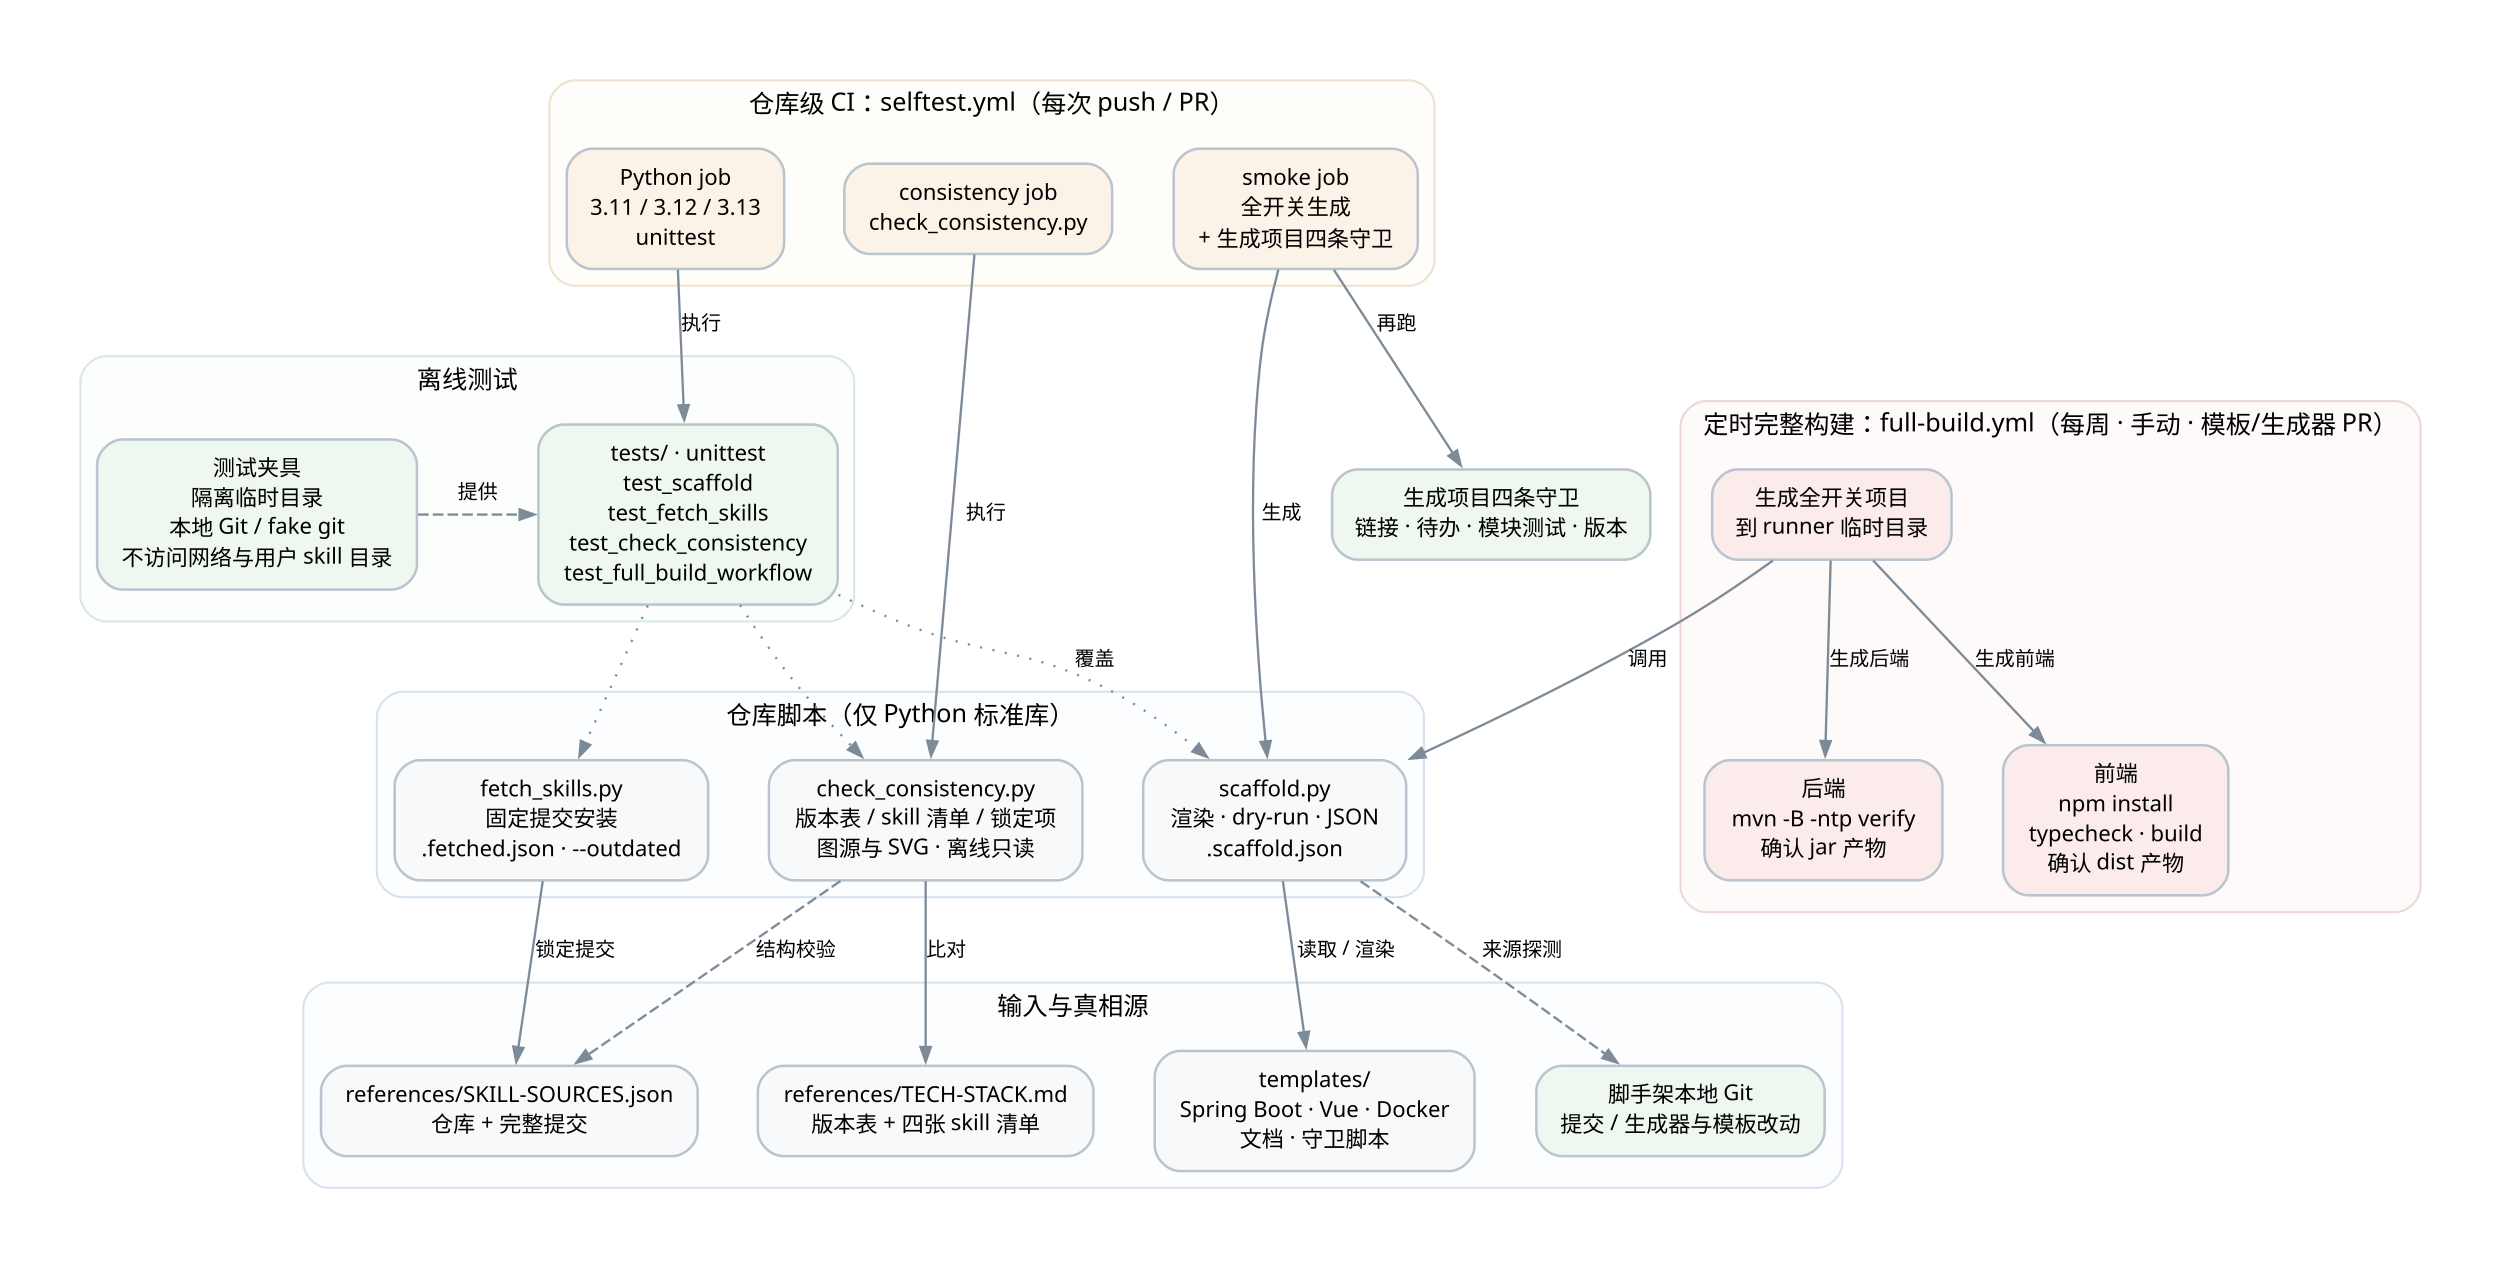
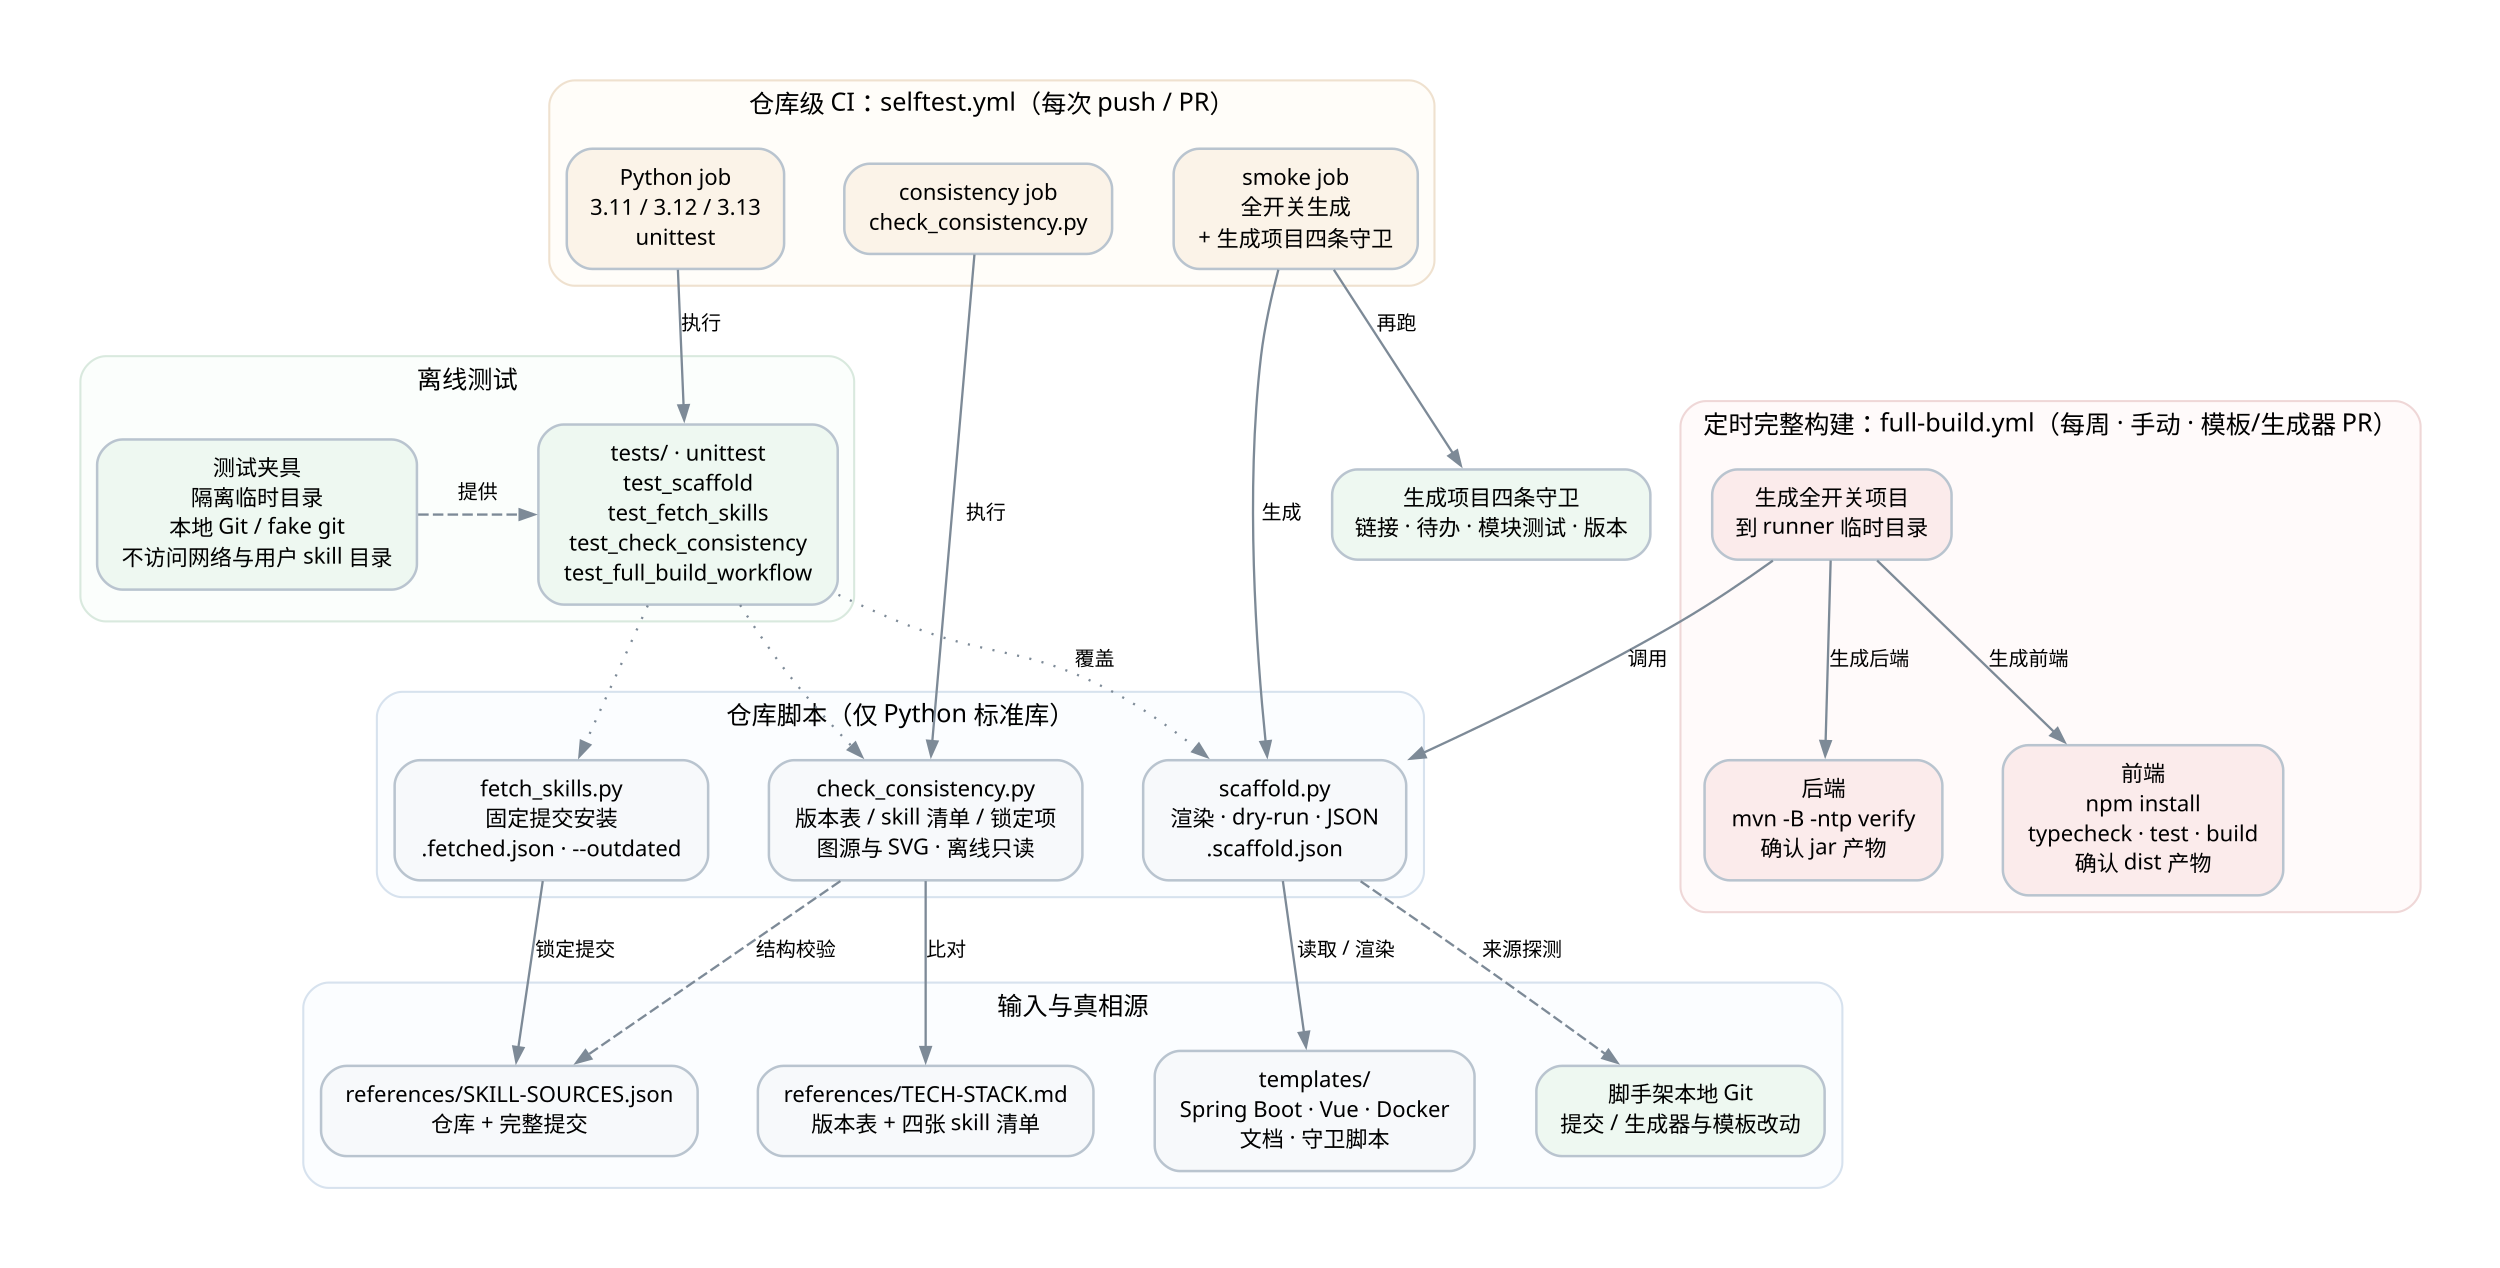
<svg xmlns="http://www.w3.org/2000/svg" width="1189pt" height="603pt" viewBox="0.00 0.00 1189.00 603.00">
  <g id="graph0" class="graph" transform="scale(1 1) rotate(0) translate(30.24 572.97)">
    <polygon fill="#ffffff" stroke="none" points="-30.24,30.24 -30.24,-572.97 1159.24,-572.97 1159.24,30.24 -30.24,30.24" />
    <g id="clust1" class="cluster">
      <path fill="#fffdf9" stroke="#efe1cf" d="M243,-437.07C243,-437.07 640,-437.07 640,-437.07 646,-437.07 652,-443.07 652,-449.07 652,-449.07 652,-522.73 652,-522.73 652,-528.73 646,-534.73 640,-534.73 640,-534.73 243,-534.73 243,-534.73 237,-534.73 231,-528.73 231,-522.73 231,-522.73 231,-449.07 231,-449.07 231,-443.07 237,-437.07 243,-437.07" />
      <text xml:space="preserve" text-anchor="middle" x="441.5" y="-519.33" font-family="Microsoft YaHei" font-size="12.00">仓库级 CI：selftest.yml（每次 push / PR）</text>
    </g>
    <g id="clust3" class="cluster">
      <path fill="#fffafa" stroke="#efd7d7" d="M781,-139.15C781,-139.15 1109,-139.15 1109,-139.15 1115,-139.15 1121,-145.15 1121,-151.15 1121,-151.15 1121,-370.2 1121,-370.2 1121,-376.2 1115,-382.2 1109,-382.2 1109,-382.2 781,-382.2 781,-382.2 775,-382.2 769,-376.2 769,-370.2 769,-370.2 769,-151.15 769,-151.15 769,-145.15 775,-139.15 781,-139.15" />
      <text xml:space="preserve" text-anchor="middle" x="945" y="-366.8" font-family="Microsoft YaHei" font-size="12.00">定时完整构建：full-build.yml（每周 · 手动 · 模板/生成器 PR）</text>
    </g>
    <g id="clust5" class="cluster">
      <path fill="#fbfefc" stroke="#d9e9de" d="M20,-277.43C20,-277.43 364,-277.43 364,-277.43 370,-277.43 376,-283.43 376,-289.43 376,-289.43 376,-391.57 376,-391.57 376,-397.57 370,-403.57 364,-403.57 364,-403.57 20,-403.57 20,-403.57 14,-403.57 8,-397.57 8,-391.57 8,-391.57 8,-289.43 8,-289.43 8,-283.43 14,-277.43 20,-277.43" />
      <text xml:space="preserve" text-anchor="middle" x="192" y="-388.18" font-family="Microsoft YaHei" font-size="12.00">离线测试</text>
    </g>
    <g id="clust7" class="cluster">
      <path fill="#fbfdff" stroke="#d7e2ee" d="M161,-146.28C161,-146.28 635,-146.28 635,-146.28 641,-146.28 647,-152.28 647,-158.28 647,-158.28 647,-231.93 647,-231.93 647,-237.93 641,-243.93 635,-243.93 635,-243.93 161,-243.93 161,-243.93 155,-243.93 149,-237.93 149,-231.93 149,-231.93 149,-158.28 149,-158.28 149,-152.28 155,-146.28 161,-146.28" />
      <text xml:space="preserve" text-anchor="middle" x="398" y="-228.53" font-family="Microsoft YaHei" font-size="12.00">仓库脚本（仅 Python 标准库）</text>
    </g>
    <g id="clust9" class="cluster">
      <path fill="#fbfdff" stroke="#d7e2ee" d="M126,-8C126,-8 834,-8 834,-8 840,-8 846,-14 846,-20 846,-20 846,-93.65 846,-93.65 846,-99.65 840,-105.65 834,-105.65 834,-105.65 126,-105.65 126,-105.65 120,-105.65 114,-99.65 114,-93.65 114,-93.65 114,-20 114,-20 114,-14 120,-8 126,-8" />
      <text xml:space="preserve" text-anchor="middle" x="480" y="-90.25" font-family="Microsoft YaHei" font-size="12.00">输入与真相源</text>
    </g>
    <g id="node1" class="node">
      <path fill="#fbf3e8" stroke="#b9c4cf" stroke-width="1.2" d="M330.68,-502.22C330.68,-502.22 251.32,-502.22 251.32,-502.22 245.32,-502.22 239.32,-496.22 239.32,-490.22 239.32,-490.22 239.32,-457.07 239.32,-457.07 239.32,-451.07 245.32,-445.07 251.32,-445.07 251.32,-445.07 330.68,-445.07 330.68,-445.07 336.68,-445.07 342.68,-451.07 342.68,-457.07 342.68,-457.07 342.68,-490.22 342.68,-490.22 342.68,-496.22 336.68,-502.22 330.68,-502.22" />
      <text xml:space="preserve" text-anchor="middle" x="291" y="-485.05" font-family="Microsoft YaHei" font-size="10.50">Python job</text>
      <text xml:space="preserve" text-anchor="middle" x="291" y="-470.8" font-family="Microsoft YaHei" font-size="10.50">3.11 / 3.12 / 3.13</text>
      <text xml:space="preserve" text-anchor="middle" x="291" y="-456.55" font-family="Microsoft YaHei" font-size="10.50">unittest</text>
    </g>
    <g id="node8" class="node">
      <path fill="#eef8f1" stroke="#b9c4cf" stroke-width="1.2" d="M356.18,-371.07C356.18,-371.07 237.82,-371.07 237.82,-371.07 231.82,-371.07 225.82,-365.07 225.82,-359.07 225.82,-359.07 225.82,-297.43 225.82,-297.43 225.82,-291.43 231.82,-285.43 237.82,-285.43 237.82,-285.43 356.18,-285.43 356.18,-285.43 362.18,-285.43 368.18,-291.43 368.18,-297.43 368.18,-297.43 368.18,-359.07 368.18,-359.07 368.18,-365.07 362.18,-371.07 356.18,-371.07" />
      <text xml:space="preserve" text-anchor="middle" x="297" y="-353.9" font-family="Microsoft YaHei" font-size="10.50">tests/ · unittest</text>
      <text xml:space="preserve" text-anchor="middle" x="297" y="-339.65" font-family="Microsoft YaHei" font-size="10.50">test_scaffold</text>
      <text xml:space="preserve" text-anchor="middle" x="297" y="-325.4" font-family="Microsoft YaHei" font-size="10.50">test_fetch_skills</text>
      <text xml:space="preserve" text-anchor="middle" x="297" y="-311.15" font-family="Microsoft YaHei" font-size="10.50">test_check_consistency</text>
      <text xml:space="preserve" text-anchor="middle" x="297" y="-296.9" font-family="Microsoft YaHei" font-size="10.50">test_full_build_workflow</text>
    </g>
    <g id="edge1" class="edge">
      <path fill="none" stroke="#7d8a97" stroke-width="1.1" d="M292.17,-444.66C292.94,-426.31 293.96,-401.79 294.87,-380.06" />
      <polygon fill="#7d8a97" stroke="#7d8a97" stroke-width="1.1" points="297.31,-380.34 295.16,-373.25 292.42,-380.14 297.31,-380.34" />
      <text xml:space="preserve" text-anchor="middle" x="303.21" y="-416.05" font-family="Microsoft YaHei" font-size="9.50">执行</text>
    </g>
    <g id="node2" class="node">
      <path fill="#fbf3e8" stroke="#b9c4cf" stroke-width="1.2" d="M486.68,-495.1C486.68,-495.1 383.32,-495.1 383.32,-495.1 377.32,-495.1 371.32,-489.1 371.32,-483.1 371.32,-483.1 371.32,-464.2 371.32,-464.2 371.32,-458.2 377.32,-452.2 383.32,-452.2 383.32,-452.2 486.68,-452.2 486.68,-452.2 492.68,-452.2 498.68,-458.2 498.68,-464.2 498.68,-464.2 498.68,-483.1 498.68,-483.1 498.68,-489.1 492.68,-495.1 486.68,-495.1" />
      <text xml:space="preserve" text-anchor="middle" x="435" y="-477.92" font-family="Microsoft YaHei" font-size="10.50">consistency job</text>
      <text xml:space="preserve" text-anchor="middle" x="435" y="-463.67" font-family="Microsoft YaHei" font-size="10.50">check_consistency.py</text>
    </g>
    <g id="node11" class="node">
      <path fill="#f7f9fb" stroke="#b9c4cf" stroke-width="1.2" d="M472.55,-211.43C472.55,-211.43 347.45,-211.43 347.45,-211.43 341.45,-211.43 335.45,-205.43 335.45,-199.43 335.45,-199.43 335.45,-166.28 335.45,-166.28 335.45,-160.28 341.45,-154.28 347.45,-154.28 347.45,-154.28 472.55,-154.28 472.55,-154.28 478.55,-154.28 484.55,-160.28 484.55,-166.28 484.55,-166.28 484.55,-199.43 484.55,-199.43 484.55,-205.43 478.55,-211.43 472.55,-211.43" />
      <text xml:space="preserve" text-anchor="middle" x="410" y="-194.25" font-family="Microsoft YaHei" font-size="10.50">check_consistency.py</text>
      <text xml:space="preserve" text-anchor="middle" x="410" y="-180" font-family="Microsoft YaHei" font-size="10.50">版本表 / skill 清单 / 锁定项</text>
      <text xml:space="preserve" text-anchor="middle" x="410" y="-165.75" font-family="Microsoft YaHei" font-size="10.50">图源与 SVG · 离线只读</text>
    </g>
    <g id="edge2" class="edge">
      <path fill="none" stroke="#7d8a97" stroke-width="1.1" d="M433.2,-451.88C429,-403.31 418.48,-281.8 413.17,-220.47" />
      <polygon fill="#7d8a97" stroke="#7d8a97" stroke-width="1.1" points="415.61,-220.3 412.57,-213.54 410.73,-220.72 415.61,-220.3" />
      <text xml:space="preserve" text-anchor="middle" x="438.64" y="-325.98" font-family="Microsoft YaHei" font-size="9.50">执行</text>
    </g>
    <g id="node3" class="node">
      <path fill="#fbf3e8" stroke="#b9c4cf" stroke-width="1.2" d="M632.05,-502.22C632.05,-502.22 539.95,-502.22 539.95,-502.22 533.95,-502.22 527.95,-496.22 527.95,-490.22 527.95,-490.22 527.95,-457.07 527.95,-457.07 527.95,-451.07 533.95,-445.07 539.95,-445.07 539.95,-445.07 632.05,-445.07 632.05,-445.07 638.05,-445.07 644.05,-451.07 644.05,-457.07 644.05,-457.07 644.05,-490.22 644.05,-490.22 644.05,-496.22 638.05,-502.22 632.05,-502.22" />
      <text xml:space="preserve" text-anchor="middle" x="586" y="-485.05" font-family="Microsoft YaHei" font-size="10.50">smoke job</text>
      <text xml:space="preserve" text-anchor="middle" x="586" y="-470.8" font-family="Microsoft YaHei" font-size="10.50">全开关生成</text>
      <text xml:space="preserve" text-anchor="middle" x="586" y="-456.55" font-family="Microsoft YaHei" font-size="10.50">+ 生成项目四条守卫</text>
    </g>
    <g id="node9" class="node">
      <path fill="#f7f9fb" stroke="#b9c4cf" stroke-width="1.2" d="M626.55,-211.43C626.55,-211.43 525.45,-211.43 525.45,-211.43 519.45,-211.43 513.45,-205.43 513.45,-199.43 513.45,-199.43 513.45,-166.28 513.45,-166.28 513.45,-160.28 519.45,-154.28 525.45,-154.28 525.45,-154.28 626.55,-154.28 626.55,-154.28 632.55,-154.28 638.55,-160.28 638.55,-166.28 638.55,-166.28 638.55,-199.43 638.55,-199.43 638.55,-205.43 632.55,-211.43 626.55,-211.43" />
      <text xml:space="preserve" text-anchor="middle" x="576" y="-194.25" font-family="Microsoft YaHei" font-size="10.50">scaffold.py</text>
      <text xml:space="preserve" text-anchor="middle" x="576" y="-180" font-family="Microsoft YaHei" font-size="10.50">渲染 · dry-run · JSON</text>
      <text xml:space="preserve" text-anchor="middle" x="576" y="-165.75" font-family="Microsoft YaHei" font-size="10.50">.scaffold.json</text>
    </g>
    <g id="edge3" class="edge">
      <path fill="none" stroke="#7d8a97" stroke-width="1.1" d="M577.74,-444.69C574.48,-432.23 571.12,-417.29 569.5,-403.57 561.94,-339.4 567.23,-263.98 571.67,-220.28" />
      <polygon fill="#7d8a97" stroke="#7d8a97" stroke-width="1.1" points="574.1,-220.59 572.4,-213.37 569.23,-220.07 574.1,-220.59" />
      <text xml:space="preserve" text-anchor="middle" x="579.25" y="-325.98" font-family="Microsoft YaHei" font-size="9.50">生成</text>
    </g>
    <g id="node16" class="node">
      <path fill="#eef8f1" stroke="#b9c4cf" stroke-width="1.2" d="M742.67,-349.7C742.67,-349.7 615.33,-349.7 615.33,-349.7 609.33,-349.7 603.33,-343.7 603.33,-337.7 603.33,-337.7 603.33,-318.8 603.33,-318.8 603.33,-312.8 609.33,-306.8 615.33,-306.8 615.33,-306.8 742.67,-306.8 742.67,-306.8 748.67,-306.8 754.67,-312.8 754.67,-318.8 754.67,-318.8 754.67,-337.7 754.67,-337.7 754.67,-343.7 748.67,-349.7 742.67,-349.7" />
      <text xml:space="preserve" text-anchor="middle" x="679" y="-332.52" font-family="Microsoft YaHei" font-size="10.50">生成项目四条守卫</text>
      <text xml:space="preserve" text-anchor="middle" x="679" y="-318.27" font-family="Microsoft YaHei" font-size="10.50">链接 · 待办 · 模块测试 · 版本</text>
    </g>
    <g id="edge4" class="edge">
      <path fill="none" stroke="#7d8a97" stroke-width="1.1" d="M604.15,-444.66C620.51,-419.44 644.44,-382.54 660.81,-357.3" />
      <polygon fill="#7d8a97" stroke="#7d8a97" stroke-width="1.1" points="662.76,-358.79 664.51,-351.59 658.65,-356.13 662.76,-358.79" />
      <text xml:space="preserve" text-anchor="middle" x="633.92" y="-416.05" font-family="Microsoft YaHei" font-size="9.50">再跑</text>
    </g>
    <g id="node4" class="node">
      <path fill="#fbebeb" stroke="#b9c4cf" stroke-width="1.2" d="M885.92,-349.7C885.92,-349.7 796.08,-349.7 796.08,-349.7 790.08,-349.7 784.08,-343.7 784.08,-337.7 784.08,-337.7 784.08,-318.8 784.08,-318.8 784.08,-312.8 790.08,-306.8 796.08,-306.8 796.08,-306.8 885.92,-306.8 885.92,-306.8 891.92,-306.8 897.92,-312.8 897.92,-318.8 897.92,-318.8 897.92,-337.7 897.92,-337.7 897.92,-343.7 891.92,-349.7 885.92,-349.7" />
      <text xml:space="preserve" text-anchor="middle" x="841" y="-332.52" font-family="Microsoft YaHei" font-size="10.50">生成全开关项目</text>
      <text xml:space="preserve" text-anchor="middle" x="841" y="-318.27" font-family="Microsoft YaHei" font-size="10.50">到 runner 临时目录</text>
    </g>
    <g id="node5" class="node">
      <path fill="#fbebeb" stroke="#b9c4cf" stroke-width="1.2" d="M881.55,-211.43C881.55,-211.43 792.45,-211.43 792.45,-211.43 786.45,-211.43 780.45,-205.43 780.45,-199.43 780.45,-199.43 780.45,-166.28 780.45,-166.28 780.45,-160.28 786.45,-154.28 792.45,-154.28 792.45,-154.28 881.55,-154.28 881.55,-154.28 887.55,-154.28 893.55,-160.28 893.55,-166.28 893.55,-166.28 893.55,-199.43 893.55,-199.43 893.55,-205.43 887.55,-211.43 881.55,-211.43" />
      <text xml:space="preserve" text-anchor="middle" x="837" y="-194.25" font-family="Microsoft YaHei" font-size="10.50">后端</text>
      <text xml:space="preserve" text-anchor="middle" x="837" y="-180" font-family="Microsoft YaHei" font-size="10.50">mvn -B -ntp verify</text>
      <text xml:space="preserve" text-anchor="middle" x="837" y="-165.75" font-family="Microsoft YaHei" font-size="10.50">确认 jar 产物</text>
    </g>
    <g id="edge5" class="edge">
      <path fill="none" stroke="#7d8a97" stroke-width="1.1" d="M840.42,-306.4C839.79,-283.9 838.78,-247.63 838.02,-220.38" />
      <polygon fill="#7d8a97" stroke="#7d8a97" stroke-width="1.1" points="840.47,-220.47 837.83,-213.54 835.57,-220.61 840.47,-220.47" />
      <text xml:space="preserve" text-anchor="middle" x="858.74" y="-256.4" font-family="Microsoft YaHei" font-size="9.50">生成后端</text>
    </g>
    <g id="node6" class="node">
-       <path fill="#fbebeb" stroke="#b9c4cf" stroke-width="1.2" d="M1017.55,-218.55C1017.55,-218.55 934.45,-218.55 934.45,-218.55 928.45,-218.55 922.45,-212.55 922.45,-206.55 922.45,-206.55 922.45,-159.15 922.45,-159.15 922.45,-153.15 928.45,-147.15 934.45,-147.15 934.45,-147.15 1017.55,-147.15 1017.55,-147.15 1023.55,-147.15 1029.55,-153.15 1029.55,-159.15 1029.55,-159.15 1029.55,-206.55 1029.55,-206.55 1029.55,-212.55 1023.55,-218.55 1017.55,-218.55" />
-       <text xml:space="preserve" text-anchor="middle" x="976" y="-201.38" font-family="Microsoft YaHei" font-size="10.50">前端</text>
-       <text xml:space="preserve" text-anchor="middle" x="976" y="-187.13" font-family="Microsoft YaHei" font-size="10.50">npm install</text>
-       <text xml:space="preserve" text-anchor="middle" x="976" y="-172.88" font-family="Microsoft YaHei" font-size="10.50">typecheck · build</text>
-       <text xml:space="preserve" text-anchor="middle" x="976" y="-158.63" font-family="Microsoft YaHei" font-size="10.50">确认 dist 产物</text>
+       <path fill="#fbebeb" stroke="#b9c4cf" stroke-width="1.2" d="M1043.67,-218.55C1043.67,-218.55 934.33,-218.55 934.33,-218.55 928.33,-218.55 922.33,-212.55 922.33,-206.55 922.33,-206.55 922.33,-159.15 922.33,-159.15 922.33,-153.15 928.33,-147.15 934.33,-147.15 934.33,-147.15 1043.67,-147.15 1043.67,-147.15 1049.67,-147.15 1055.67,-153.15 1055.67,-159.15 1055.67,-159.15 1055.67,-206.55 1055.67,-206.55 1055.67,-212.55 1049.67,-218.55 1043.67,-218.55" />
+       <text xml:space="preserve" text-anchor="middle" x="989" y="-201.38" font-family="Microsoft YaHei" font-size="10.50">前端</text>
+       <text xml:space="preserve" text-anchor="middle" x="989" y="-187.13" font-family="Microsoft YaHei" font-size="10.50">npm install</text>
+       <text xml:space="preserve" text-anchor="middle" x="989" y="-172.88" font-family="Microsoft YaHei" font-size="10.50">typecheck · test · build</text>
+       <text xml:space="preserve" text-anchor="middle" x="989" y="-158.63" font-family="Microsoft YaHei" font-size="10.50">确认 dist 产物</text>
    </g>
    <g id="edge6" class="edge">
-       <path fill="none" stroke="#7d8a97" stroke-width="1.1" d="M860.63,-306.4C880.6,-285.18 912.09,-251.73 937.13,-225.14" />
-       <polygon fill="#7d8a97" stroke="#7d8a97" stroke-width="1.1" points="938.86,-226.87 941.88,-220.09 935.3,-223.51 938.86,-226.87" />
-       <text xml:space="preserve" text-anchor="middle" x="928" y="-256.4" font-family="Microsoft YaHei" font-size="9.50">生成前端</text>
+       <path fill="none" stroke="#7d8a97" stroke-width="1.1" d="M862.52,-306.4C884.51,-285.09 919.23,-251.45 946.74,-224.8" />
+       <polygon fill="#7d8a97" stroke="#7d8a97" stroke-width="1.1" points="948.33,-226.67 951.65,-220.04 944.92,-223.15 948.33,-226.67" />
+       <text xml:space="preserve" text-anchor="middle" x="934.5" y="-256.4" font-family="Microsoft YaHei" font-size="9.50">生成前端</text>
    </g>
    <g id="edge7" class="edge">
      <path fill="none" stroke="#7d8a97" stroke-width="1.1" d="M812.93,-306.33C799.88,-297 783.97,-286.16 769,-277.43 729.67,-254.47 683.87,-232.09 646.76,-214.97" />
      <polygon fill="#7d8a97" stroke="#7d8a97" stroke-width="1.1" points="647.87,-212.79 640.49,-212.1 645.83,-217.24 647.87,-212.79" />
      <text xml:space="preserve" text-anchor="middle" x="753.34" y="-256.4" font-family="Microsoft YaHei" font-size="9.50">调用</text>
    </g>
    <g id="node7" class="node">
      <path fill="#eef8f1" stroke="#b9c4cf" stroke-width="1.2" d="M156.05,-363.95C156.05,-363.95 27.95,-363.95 27.95,-363.95 21.95,-363.95 15.95,-357.95 15.95,-351.95 15.95,-351.95 15.95,-304.55 15.95,-304.55 15.95,-298.55 21.95,-292.55 27.95,-292.55 27.95,-292.55 156.05,-292.55 156.05,-292.55 162.05,-292.55 168.05,-298.55 168.05,-304.55 168.05,-304.55 168.05,-351.95 168.05,-351.95 168.05,-357.95 162.05,-363.95 156.05,-363.95" />
      <text xml:space="preserve" text-anchor="middle" x="92" y="-346.77" font-family="Microsoft YaHei" font-size="10.50">测试夹具</text>
      <text xml:space="preserve" text-anchor="middle" x="92" y="-332.52" font-family="Microsoft YaHei" font-size="10.50">隔离临时目录</text>
      <text xml:space="preserve" text-anchor="middle" x="92" y="-318.27" font-family="Microsoft YaHei" font-size="10.50">本地 Git / fake git</text>
      <text xml:space="preserve" text-anchor="middle" x="92" y="-304.02" font-family="Microsoft YaHei" font-size="10.50">不访问网络与用户 skill 目录</text>
    </g>
    <g id="edge8" class="edge">
      <path fill="none" stroke="#7d8a97" stroke-width="1.1" stroke-dasharray="5,2" d="M168.63,-328.25C184.51,-328.25 201.28,-328.25 217.27,-328.25" />
      <polygon fill="#7d8a97" stroke="#7d8a97" stroke-width="1.1" points="216.89,-330.7 223.89,-328.25 216.89,-325.8 216.89,-330.7" />
      <text xml:space="preserve" text-anchor="middle" x="196.94" y="-335.73" font-family="Microsoft YaHei" font-size="9.50">提供</text>
    </g>
    <g id="edge9" class="edge">
      <path fill="none" stroke="#7d8a97" stroke-width="1.1" stroke-dasharray="1,5" d="M368.52,-290.06C378,-285.59 387.67,-281.26 397,-277.43 441.14,-259.29 456.9,-266.38 499,-243.93 512.76,-236.59 526.57,-226.77 538.62,-217.2" />
      <polygon fill="#7d8a97" stroke="#7d8a97" stroke-width="1.1" points="539.94,-219.29 543.83,-212.97 536.85,-215.48 539.94,-219.29" />
      <text xml:space="preserve" text-anchor="middle" x="490.34" y="-256.4" font-family="Microsoft YaHei" font-size="9.50">覆盖</text>
    </g>
    <g id="node10" class="node">
      <path fill="#f7f9fb" stroke="#b9c4cf" stroke-width="1.2" d="M294.55,-211.43C294.55,-211.43 169.45,-211.43 169.45,-211.43 163.45,-211.43 157.45,-205.43 157.45,-199.43 157.45,-199.43 157.45,-166.28 157.45,-166.28 157.45,-160.28 163.45,-154.28 169.45,-154.28 169.45,-154.28 294.55,-154.28 294.55,-154.28 300.55,-154.28 306.55,-160.28 306.55,-166.28 306.55,-166.28 306.55,-199.43 306.55,-199.43 306.55,-205.43 300.55,-211.43 294.55,-211.43" />
      <text xml:space="preserve" text-anchor="middle" x="232" y="-194.25" font-family="Microsoft YaHei" font-size="10.50">fetch_skills.py</text>
      <text xml:space="preserve" text-anchor="middle" x="232" y="-180" font-family="Microsoft YaHei" font-size="10.50">固定提交安装</text>
      <text xml:space="preserve" text-anchor="middle" x="232" y="-165.75" font-family="Microsoft YaHei" font-size="10.50">.fetched.json · --outdated</text>
    </g>
    <g id="edge10" class="edge">
      <path fill="none" stroke="#7d8a97" stroke-width="1.1" stroke-dasharray="1,5" d="M277.85,-285C268.44,-264.23 257.21,-239.48 248.23,-219.65" />
      <polygon fill="#7d8a97" stroke="#7d8a97" stroke-width="1.1" points="250.46,-218.65 245.34,-213.28 246,-220.67 250.46,-218.65" />
    </g>
    <g id="edge11" class="edge">
      <path fill="none" stroke="#7d8a97" stroke-width="1.1" stroke-dasharray="1,5" d="M321.75,-285.21C328.85,-274.09 336.87,-262.3 345,-251.93 354.1,-240.31 364.87,-228.43 374.99,-217.9" />
      <polygon fill="#7d8a97" stroke="#7d8a97" stroke-width="1.1" points="376.57,-219.79 379.7,-213.07 373.06,-216.37 376.57,-219.79" />
    </g>
    <g id="node12" class="node">
      <path fill="#f7f9fb" stroke="#b9c4cf" stroke-width="1.2" d="M659.05,-73.15C659.05,-73.15 530.95,-73.15 530.95,-73.15 524.95,-73.15 518.95,-67.15 518.95,-61.15 518.95,-61.15 518.95,-28 518.95,-28 518.95,-22 524.95,-16 530.95,-16 530.95,-16 659.05,-16 659.05,-16 665.05,-16 671.05,-22 671.05,-28 671.05,-28 671.05,-61.15 671.05,-61.15 671.05,-67.15 665.05,-73.15 659.05,-73.15" />
      <text xml:space="preserve" text-anchor="middle" x="595" y="-55.98" font-family="Microsoft YaHei" font-size="10.50">templates/</text>
      <text xml:space="preserve" text-anchor="middle" x="595" y="-41.73" font-family="Microsoft YaHei" font-size="10.50">Spring Boot · Vue · Docker</text>
      <text xml:space="preserve" text-anchor="middle" x="595" y="-27.48" font-family="Microsoft YaHei" font-size="10.50">文档 · 守卫脚本</text>
    </g>
    <g id="edge12" class="edge">
      <path fill="none" stroke="#7d8a97" stroke-width="1.1" d="M579.89,-153.94C582.8,-133.09 586.8,-104.41 589.95,-81.79" />
      <polygon fill="#7d8a97" stroke="#7d8a97" stroke-width="1.1" points="592.34,-82.36 590.88,-75.09 587.49,-81.69 592.34,-82.36" />
      <text xml:space="preserve" text-anchor="middle" x="609.88" y="-118.12" font-family="Microsoft YaHei" font-size="9.50">读取 / 渲染</text>
    </g>
    <g id="node15" class="node">
      <path fill="#eef8f1" stroke="#b9c4cf" stroke-width="1.2" d="M825.55,-66.03C825.55,-66.03 712.45,-66.03 712.45,-66.03 706.45,-66.03 700.45,-60.03 700.45,-54.03 700.45,-54.03 700.45,-35.12 700.45,-35.12 700.45,-29.12 706.45,-23.13 712.45,-23.13 712.45,-23.13 825.55,-23.13 825.55,-23.13 831.55,-23.13 837.55,-29.13 837.55,-35.12 837.55,-35.12 837.55,-54.03 837.55,-54.03 837.55,-60.03 831.55,-66.03 825.55,-66.03" />
      <text xml:space="preserve" text-anchor="middle" x="769" y="-48.85" font-family="Microsoft YaHei" font-size="10.50">脚手架本地 Git</text>
      <text xml:space="preserve" text-anchor="middle" x="769" y="-34.6" font-family="Microsoft YaHei" font-size="10.50">提交 / 生成器与模板改动</text>
    </g>
    <g id="edge13" class="edge">
      <path fill="none" stroke="#7d8a97" stroke-width="1.1" stroke-dasharray="5,2" d="M616.89,-153.82C637.66,-139.51 663.25,-121.76 686,-105.65 701.59,-94.61 718.72,-82.25 733.34,-71.63" />
      <polygon fill="#7d8a97" stroke="#7d8a97" stroke-width="1.1" points="734.73,-73.65 738.95,-67.55 731.85,-69.69 734.73,-73.65" />
      <text xml:space="preserve" text-anchor="middle" x="693.64" y="-118.12" font-family="Microsoft YaHei" font-size="9.50">来源探测</text>
    </g>
    <g id="node14" class="node">
      <path fill="#f7f9fb" stroke="#b9c4cf" stroke-width="1.2" d="M289.55,-66.03C289.55,-66.03 134.45,-66.03 134.45,-66.03 128.45,-66.03 122.45,-60.03 122.45,-54.03 122.45,-54.03 122.45,-35.12 122.45,-35.12 122.45,-29.12 128.45,-23.13 134.45,-23.13 134.45,-23.13 289.55,-23.13 289.55,-23.13 295.55,-23.13 301.55,-29.13 301.55,-35.12 301.55,-35.12 301.55,-54.03 301.55,-54.03 301.55,-60.03 295.55,-66.03 289.55,-66.03" />
      <text xml:space="preserve" text-anchor="middle" x="212" y="-48.85" font-family="Microsoft YaHei" font-size="10.50">references/SKILL-SOURCES.json</text>
      <text xml:space="preserve" text-anchor="middle" x="212" y="-34.6" font-family="Microsoft YaHei" font-size="10.50">仓库 + 完整提交</text>
    </g>
    <g id="edge14" class="edge">
      <path fill="none" stroke="#7d8a97" stroke-width="1.1" d="M227.9,-153.94C224.52,-130.88 219.73,-98.24 216.29,-74.82" />
      <polygon fill="#7d8a97" stroke="#7d8a97" stroke-width="1.1" points="218.73,-74.55 215.29,-67.98 213.88,-75.26 218.73,-74.55" />
      <text xml:space="preserve" text-anchor="middle" x="243.29" y="-118.12" font-family="Microsoft YaHei" font-size="9.50">锁定提交</text>
    </g>
    <g id="node13" class="node">
      <path fill="#f7f9fb" stroke="#b9c4cf" stroke-width="1.2" d="M477.8,-66.03C477.8,-66.03 342.2,-66.03 342.2,-66.03 336.2,-66.03 330.2,-60.03 330.2,-54.03 330.2,-54.03 330.2,-35.12 330.2,-35.12 330.2,-29.12 336.2,-23.13 342.2,-23.13 342.2,-23.13 477.8,-23.13 477.8,-23.13 483.8,-23.13 489.8,-29.13 489.8,-35.12 489.8,-35.12 489.8,-54.03 489.8,-54.03 489.8,-60.03 483.8,-66.03 477.8,-66.03" />
      <text xml:space="preserve" text-anchor="middle" x="410" y="-48.85" font-family="Microsoft YaHei" font-size="10.50">references/TECH-STACK.md</text>
      <text xml:space="preserve" text-anchor="middle" x="410" y="-34.6" font-family="Microsoft YaHei" font-size="10.50">版本表 + 四张 skill 清单</text>
    </g>
    <g id="edge15" class="edge">
      <path fill="none" stroke="#7d8a97" stroke-width="1.1" d="M410,-153.94C410,-130.88 410,-98.24 410,-74.82" />
      <polygon fill="#7d8a97" stroke="#7d8a97" stroke-width="1.1" points="412.45,-75 410,-68 407.55,-75 412.45,-75" />
      <text xml:space="preserve" text-anchor="middle" x="419.75" y="-118.12" font-family="Microsoft YaHei" font-size="9.50">比对</text>
    </g>
    <g id="edge16" class="edge">
      <path fill="none" stroke="#7d8a97" stroke-width="1.1" stroke-dasharray="5,2" d="M369.45,-153.94C334.28,-129.74 283.77,-94.97 249.52,-71.4" />
      <polygon fill="#7d8a97" stroke="#7d8a97" stroke-width="1.1" points="250.99,-69.44 243.84,-67.49 248.21,-73.47 250.99,-69.44" />
      <text xml:space="preserve" text-anchor="middle" x="348.23" y="-118.12" font-family="Microsoft YaHei" font-size="9.50">结构校验</text>
    </g>
  </g>
</svg>
